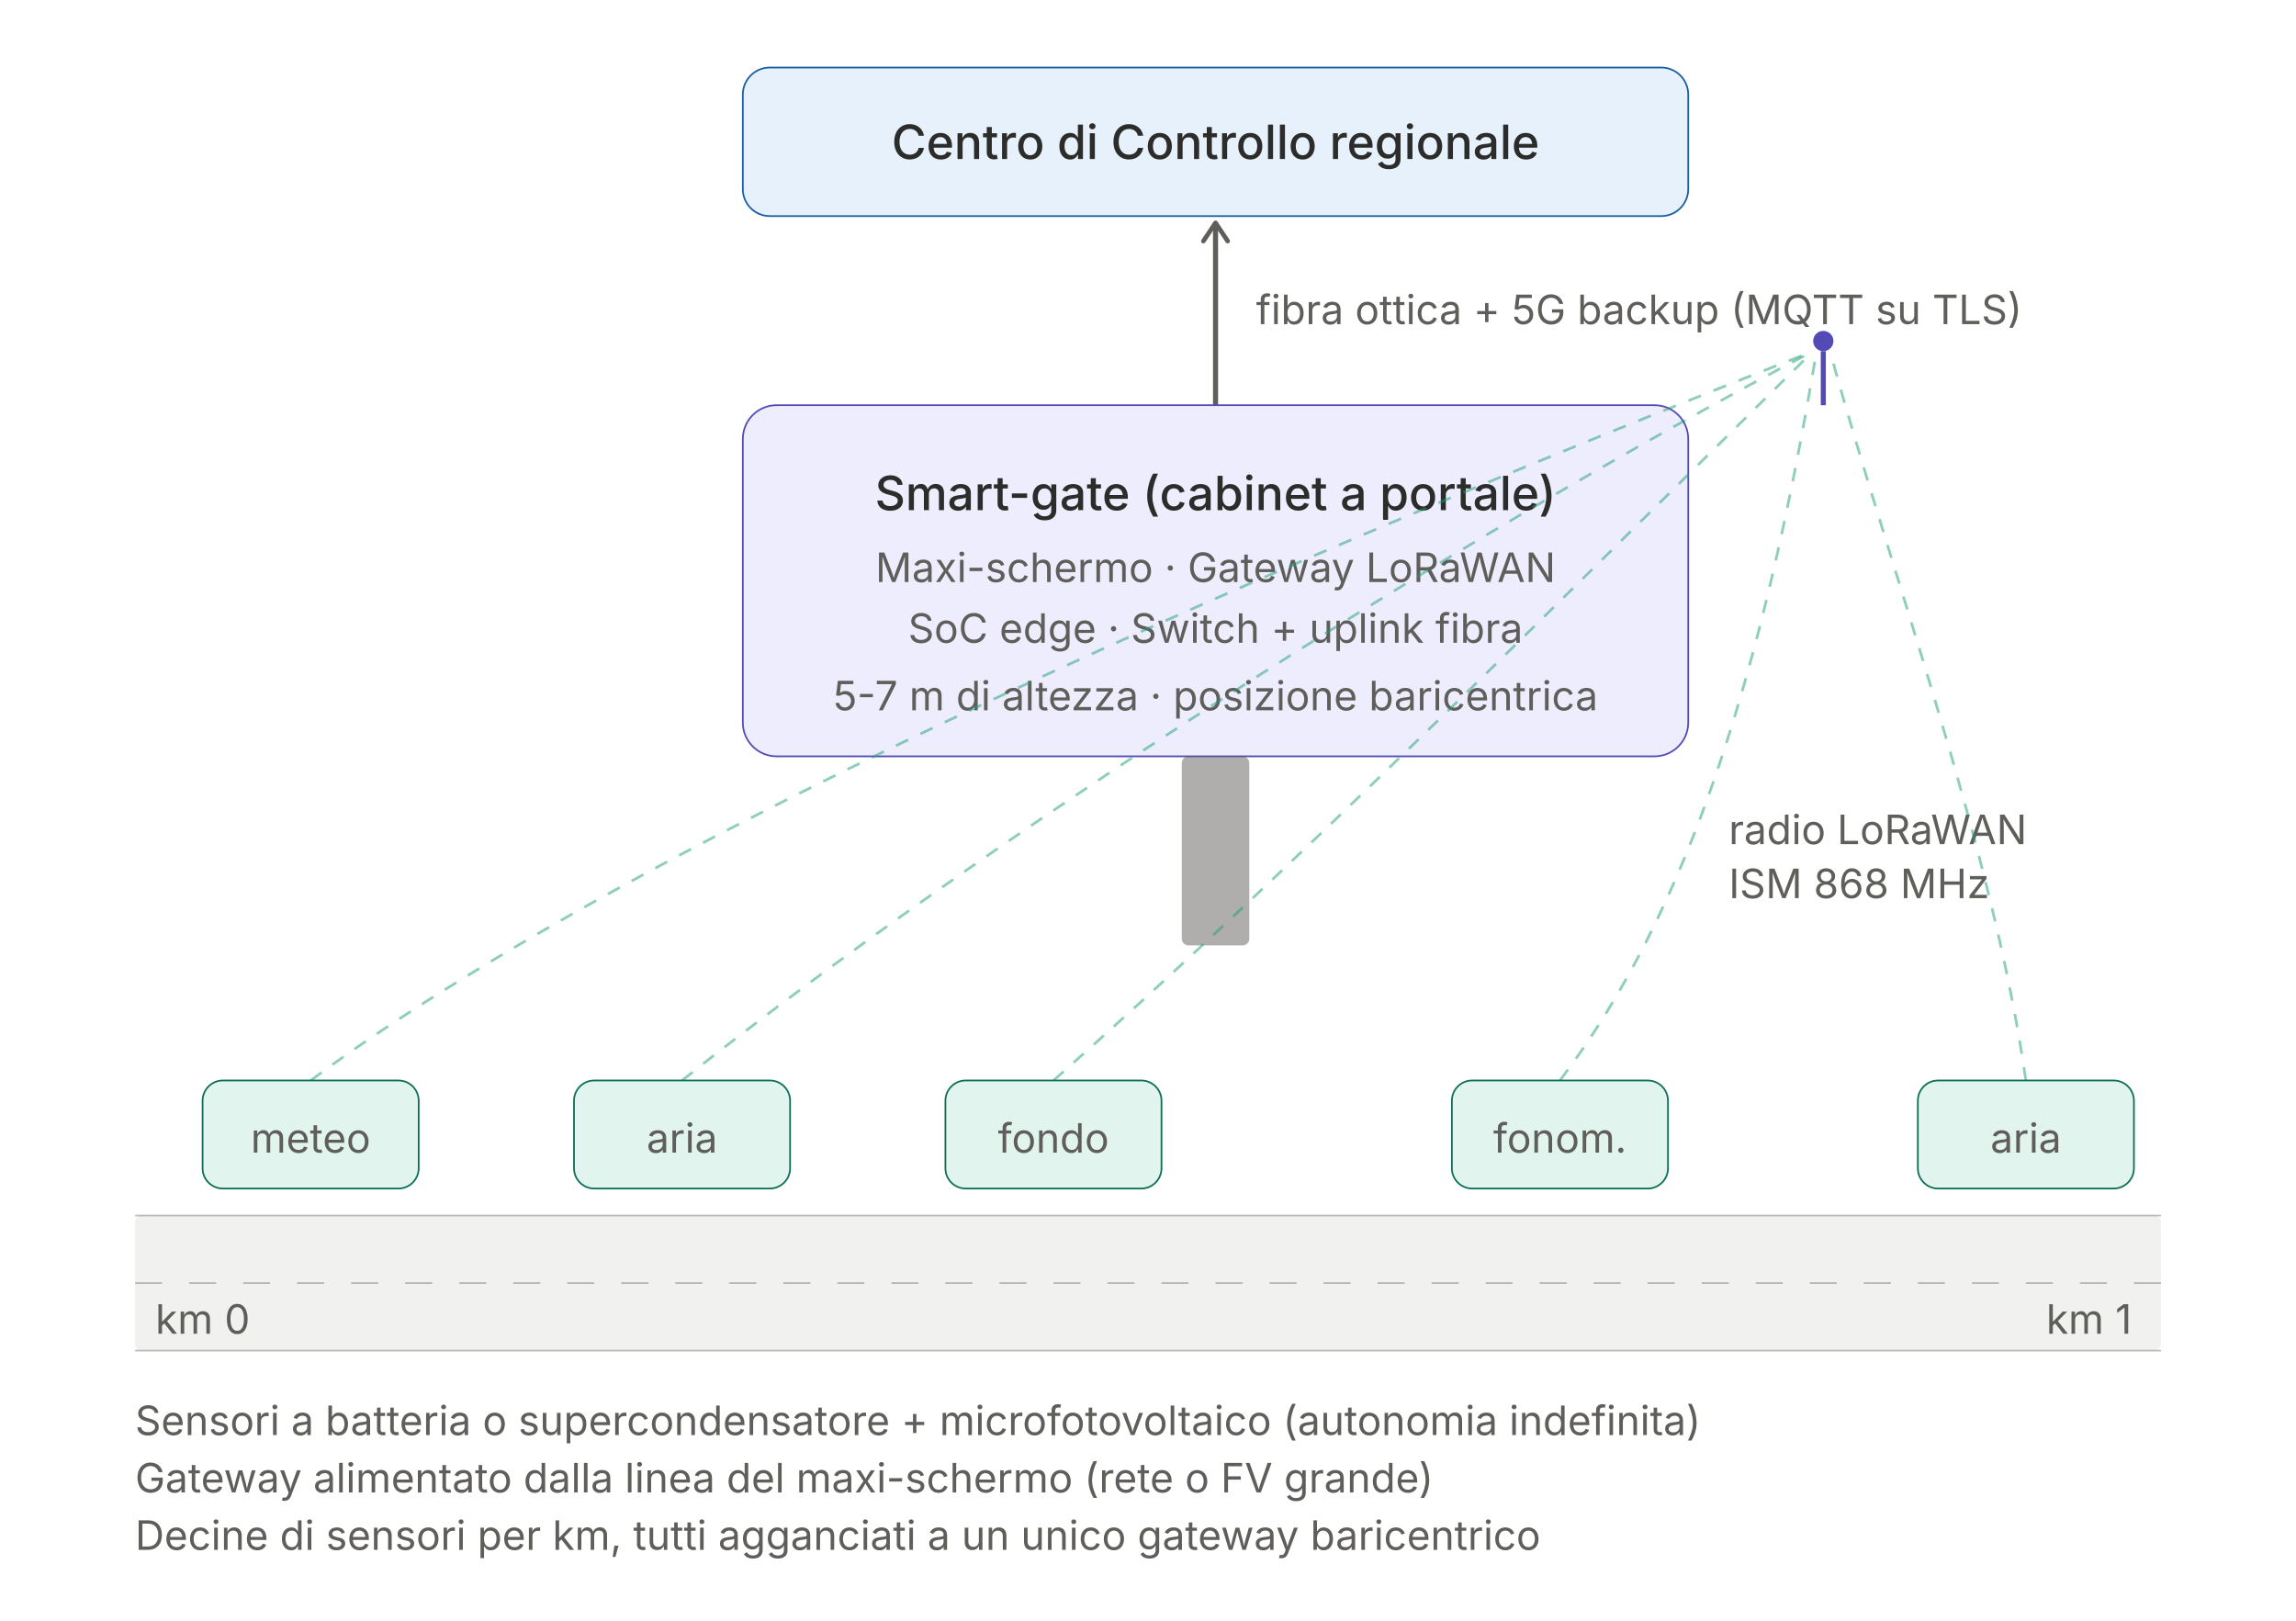
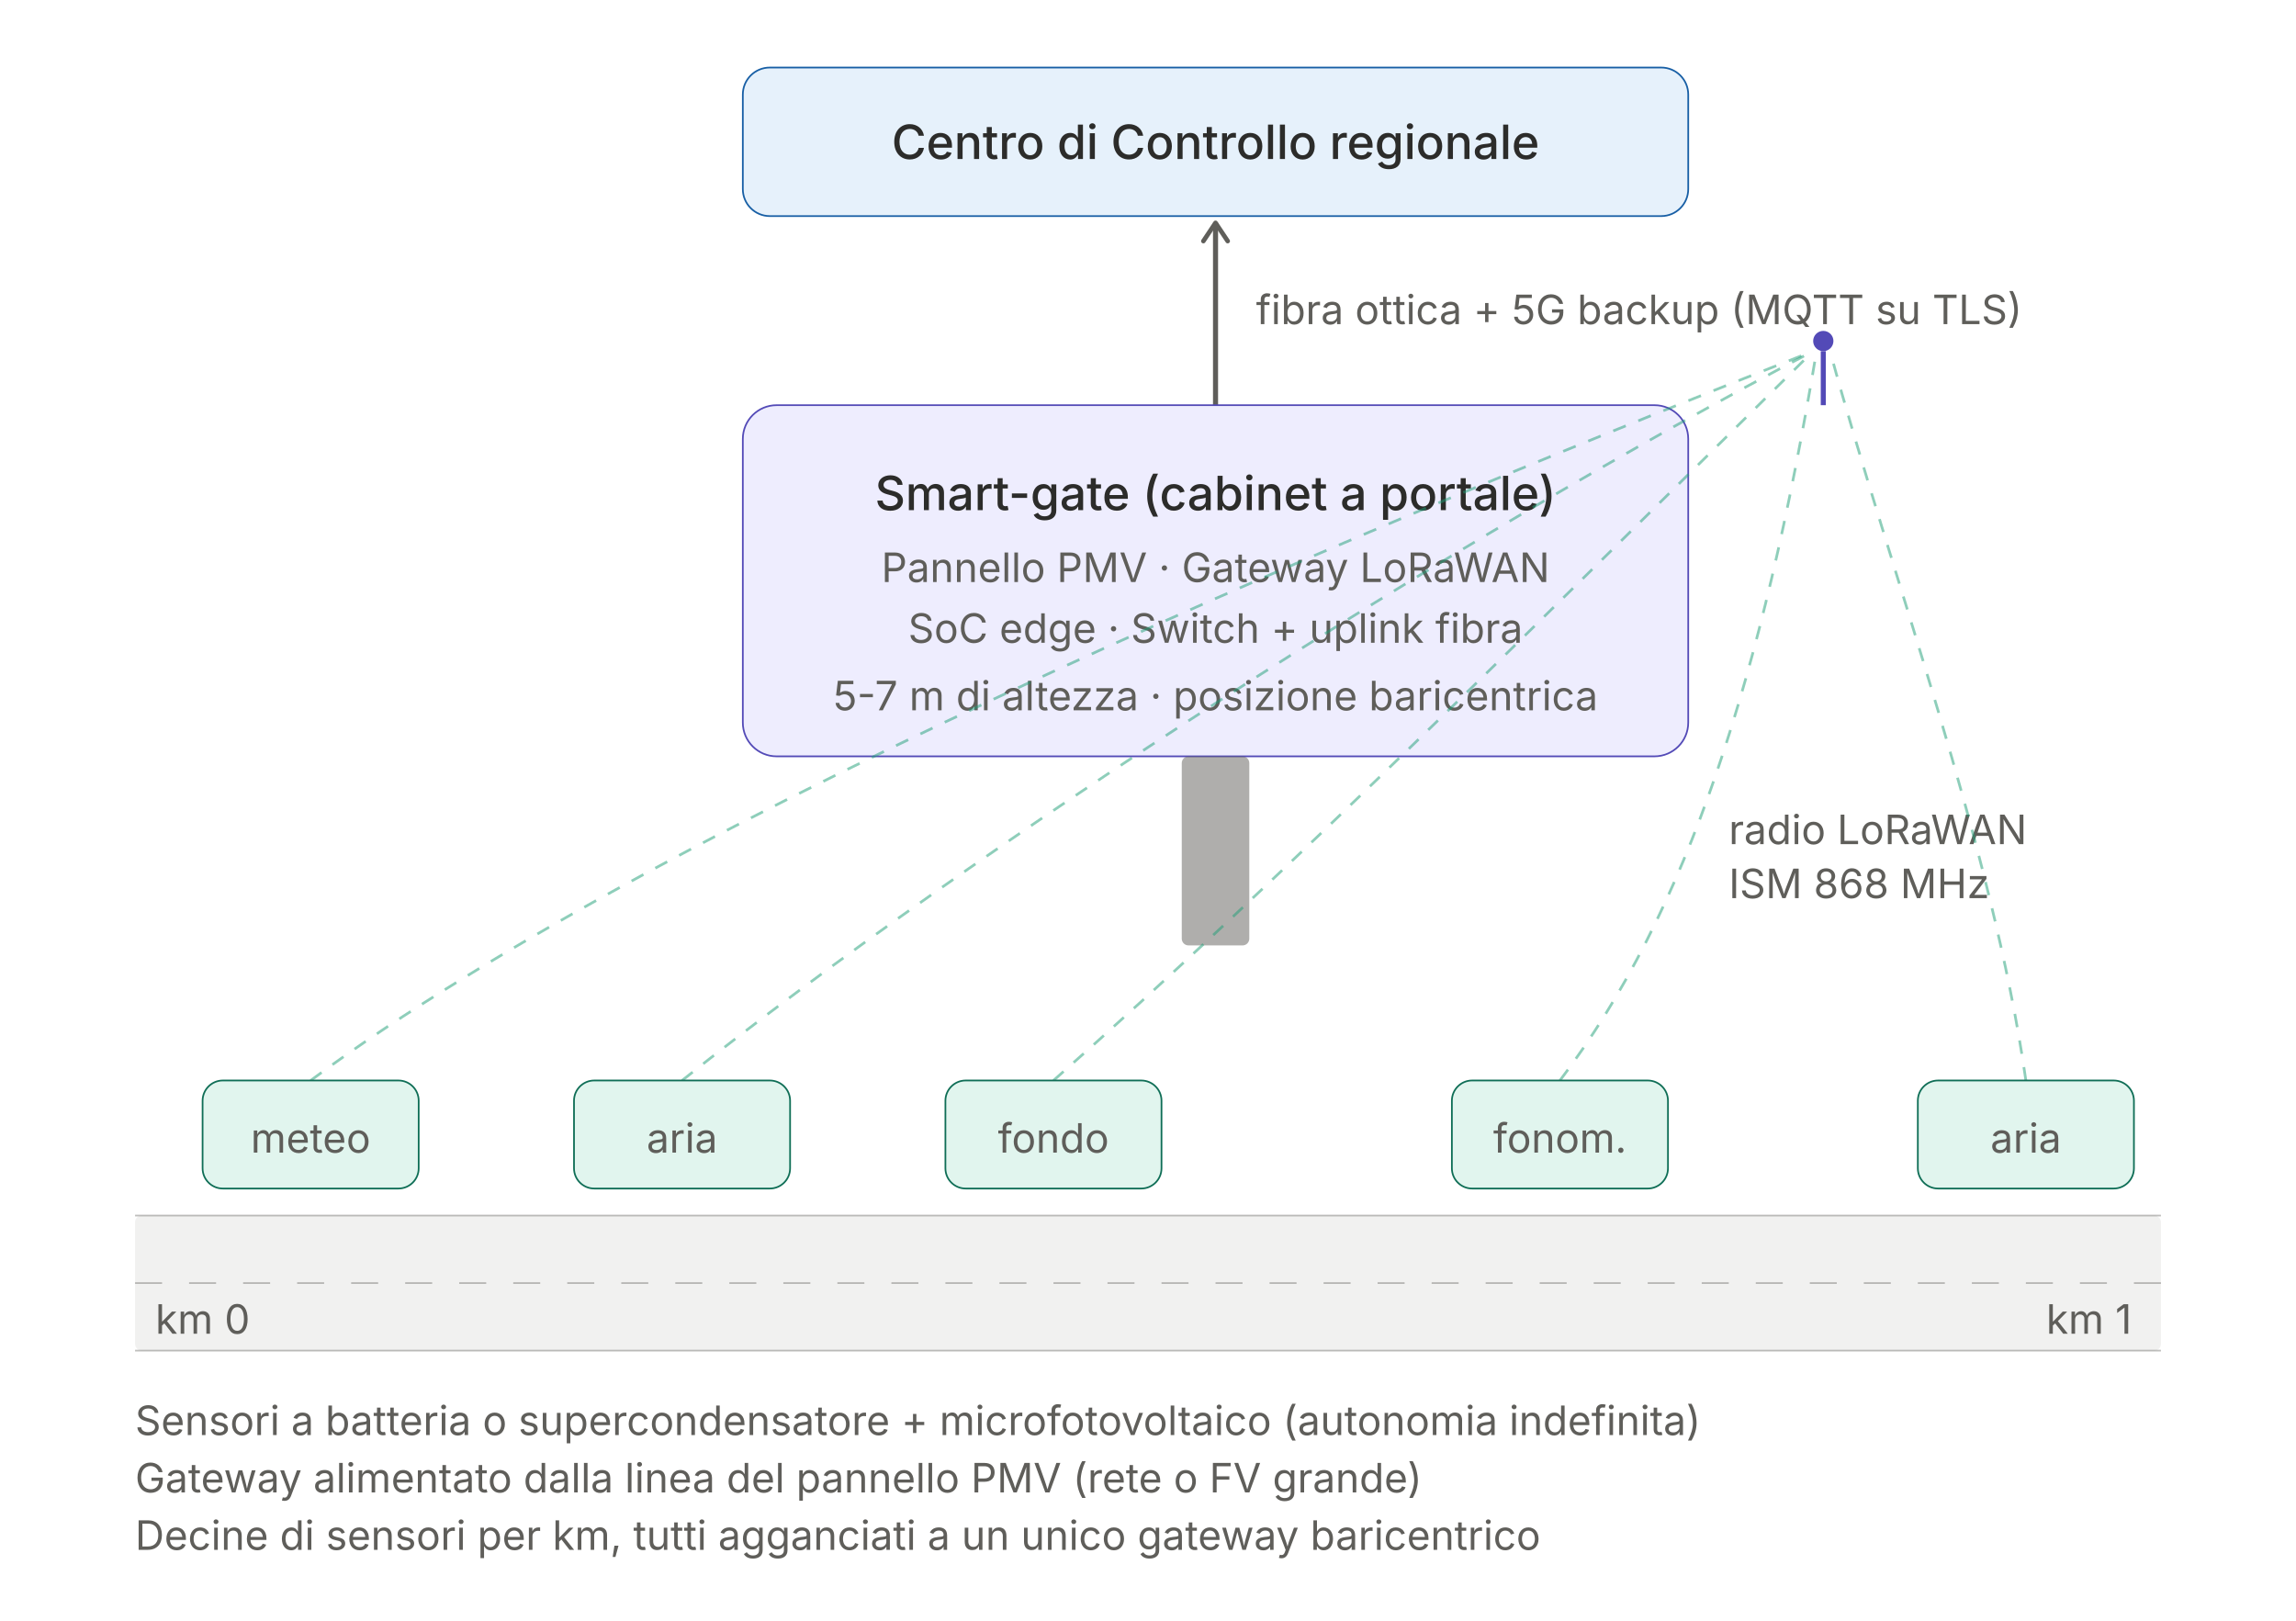
<svg xmlns="http://www.w3.org/2000/svg" width="100%" viewBox="0 0 680 480" role="img" font-family="system-ui, -apple-system, 'Segoe UI', sans-serif">
  <defs>
    <marker id="arrow" viewBox="0 0 10 10" refX="8" refY="5" markerWidth="6" markerHeight="6" orient="auto-start-reverse">
      <path d="M2 1L8 5L2 9" fill="none" stroke="context-stroke" stroke-width="1.5" stroke-linecap="round" stroke-linejoin="round" />
    </marker>
    <style>
.t { font-size: 14px; fill: #2C2C2A; }
.ts { font-size: 12px; fill: #5F5E5A; }
.th { font-size: 14px; font-weight: 500; fill: #2C2C2A; }
</style>
  </defs>
  <rect x="220" y="20" width="280" height="44" rx="8" fill="#E6F1FB" stroke="#185FA5" stroke-width="0.5" />
  <text class="th" x="360" y="42" text-anchor="middle" dominant-baseline="central" fill="#0C447C">Centro di Controllo regionale</text>
  <line x1="360" y1="120" x2="360" y2="66" stroke="#5F5E5A" stroke-width="1.5" marker-end="url(#arrow)" />
  <text class="ts" x="372" y="96">fibra ottica + 5G backup (MQTT su TLS)</text>
  <rect x="220" y="120" width="280" height="104" rx="10" fill="#EEEDFE" stroke="#534AB7" stroke-width="0.5" />
  <text class="th" x="360" y="146" text-anchor="middle" dominant-baseline="central" fill="#3C3489">Smart-gate (cabinet a portale)</text>
-   <text class="ts" x="360" y="168" text-anchor="middle" dominant-baseline="central" fill="#534AB7">Maxi-schermo · Gateway LoRaWAN</text>
+   <text class="ts" x="360" y="168" text-anchor="middle" dominant-baseline="central" fill="#534AB7">Pannello PMV · Gateway LoRaWAN</text>
  <text class="ts" x="360" y="186" text-anchor="middle" dominant-baseline="central" fill="#534AB7">SoC edge · Switch + uplink fibra</text>
  <text class="ts" x="360" y="206" text-anchor="middle" dominant-baseline="central" fill="#534AB7">5-7 m di altezza · posizione baricentrica</text>
  <line x1="540" y1="120" x2="540" y2="104" stroke="#534AB7" stroke-width="1.5" />
  <circle cx="540" cy="101" r="3" fill="#534AB7" />
  <rect x="350" y="224" width="20" height="56" rx="2" fill="#5F5E5A" opacity="0.5" />
  <text class="ts" x="512" y="250" fill="#1D9E75">radio LoRaWAN</text>
  <text class="ts" x="512" y="266" fill="#1D9E75">ISM 868 MHz</text>
  <path d="M92 320 C 200 240, 420 150, 537 104" stroke="#1D9E75" stroke-width="0.8" fill="none" stroke-dasharray="4 4" opacity="0.5" />
  <path d="M202 320 C 290 250, 430 160, 537 104" stroke="#1D9E75" stroke-width="0.8" fill="none" stroke-dasharray="4 4" opacity="0.5" />
  <path d="M312 320 C 380 260, 460 180, 537 104" stroke="#1D9E75" stroke-width="0.8" fill="none" stroke-dasharray="4 4" opacity="0.5" />
  <path d="M462 320 C 500 270, 522 200, 538 104" stroke="#1D9E75" stroke-width="0.8" fill="none" stroke-dasharray="4 4" opacity="0.5" />
  <path d="M600 320 C 590 250, 560 170, 542 104" stroke="#1D9E75" stroke-width="0.8" fill="none" stroke-dasharray="4 4" opacity="0.5" />
  <rect x="40" y="360" width="600" height="40" rx="2" fill="#888780" opacity="0.12" />
  <line x1="40" y1="360" x2="640" y2="360" stroke="#5F5E5A" stroke-width="0.5" opacity="0.4" />
  <line x1="40" y1="400" x2="640" y2="400" stroke="#5F5E5A" stroke-width="0.5" opacity="0.4" />
  <line x1="40" y1="380" x2="640" y2="380" stroke="#5F5E5A" stroke-width="0.5" stroke-dasharray="8 8" opacity="0.4" />
  <text class="ts" x="46" y="395">km 0</text>
  <text class="ts" x="606" y="395">km 1</text>
  <rect x="60" y="320" width="64" height="32" rx="6" fill="#E1F5EE" stroke="#0F6E56" stroke-width="0.5" />
  <text class="ts" x="92" y="337" text-anchor="middle" dominant-baseline="central" fill="#0F6E56">meteo</text>
  <rect x="170" y="320" width="64" height="32" rx="6" fill="#E1F5EE" stroke="#0F6E56" stroke-width="0.5" />
  <text class="ts" x="202" y="337" text-anchor="middle" dominant-baseline="central" fill="#0F6E56">aria</text>
  <rect x="280" y="320" width="64" height="32" rx="6" fill="#E1F5EE" stroke="#0F6E56" stroke-width="0.5" />
  <text class="ts" x="312" y="337" text-anchor="middle" dominant-baseline="central" fill="#0F6E56">fondo</text>
  <rect x="430" y="320" width="64" height="32" rx="6" fill="#E1F5EE" stroke="#0F6E56" stroke-width="0.5" />
  <text class="ts" x="462" y="337" text-anchor="middle" dominant-baseline="central" fill="#0F6E56">fonom.</text>
  <rect x="568" y="320" width="64" height="32" rx="6" fill="#E1F5EE" stroke="#0F6E56" stroke-width="0.5" />
  <text class="ts" x="600" y="337" text-anchor="middle" dominant-baseline="central" fill="#0F6E56">aria</text>
  <text class="ts" x="40" y="425">Sensori a batteria o supercondensatore + microfotovoltaico (autonomia indefinita)</text>
-   <text class="ts" x="40" y="442">Gateway alimentato dalla linea del maxi-schermo (rete o FV grande)</text>
+   <text class="ts" x="40" y="442">Gateway alimentato dalla linea del pannello PMV (rete o FV grande)</text>
  <text class="ts" x="40" y="459">Decine di sensori per km, tutti agganciati a un unico gateway baricentrico</text>
</svg>
